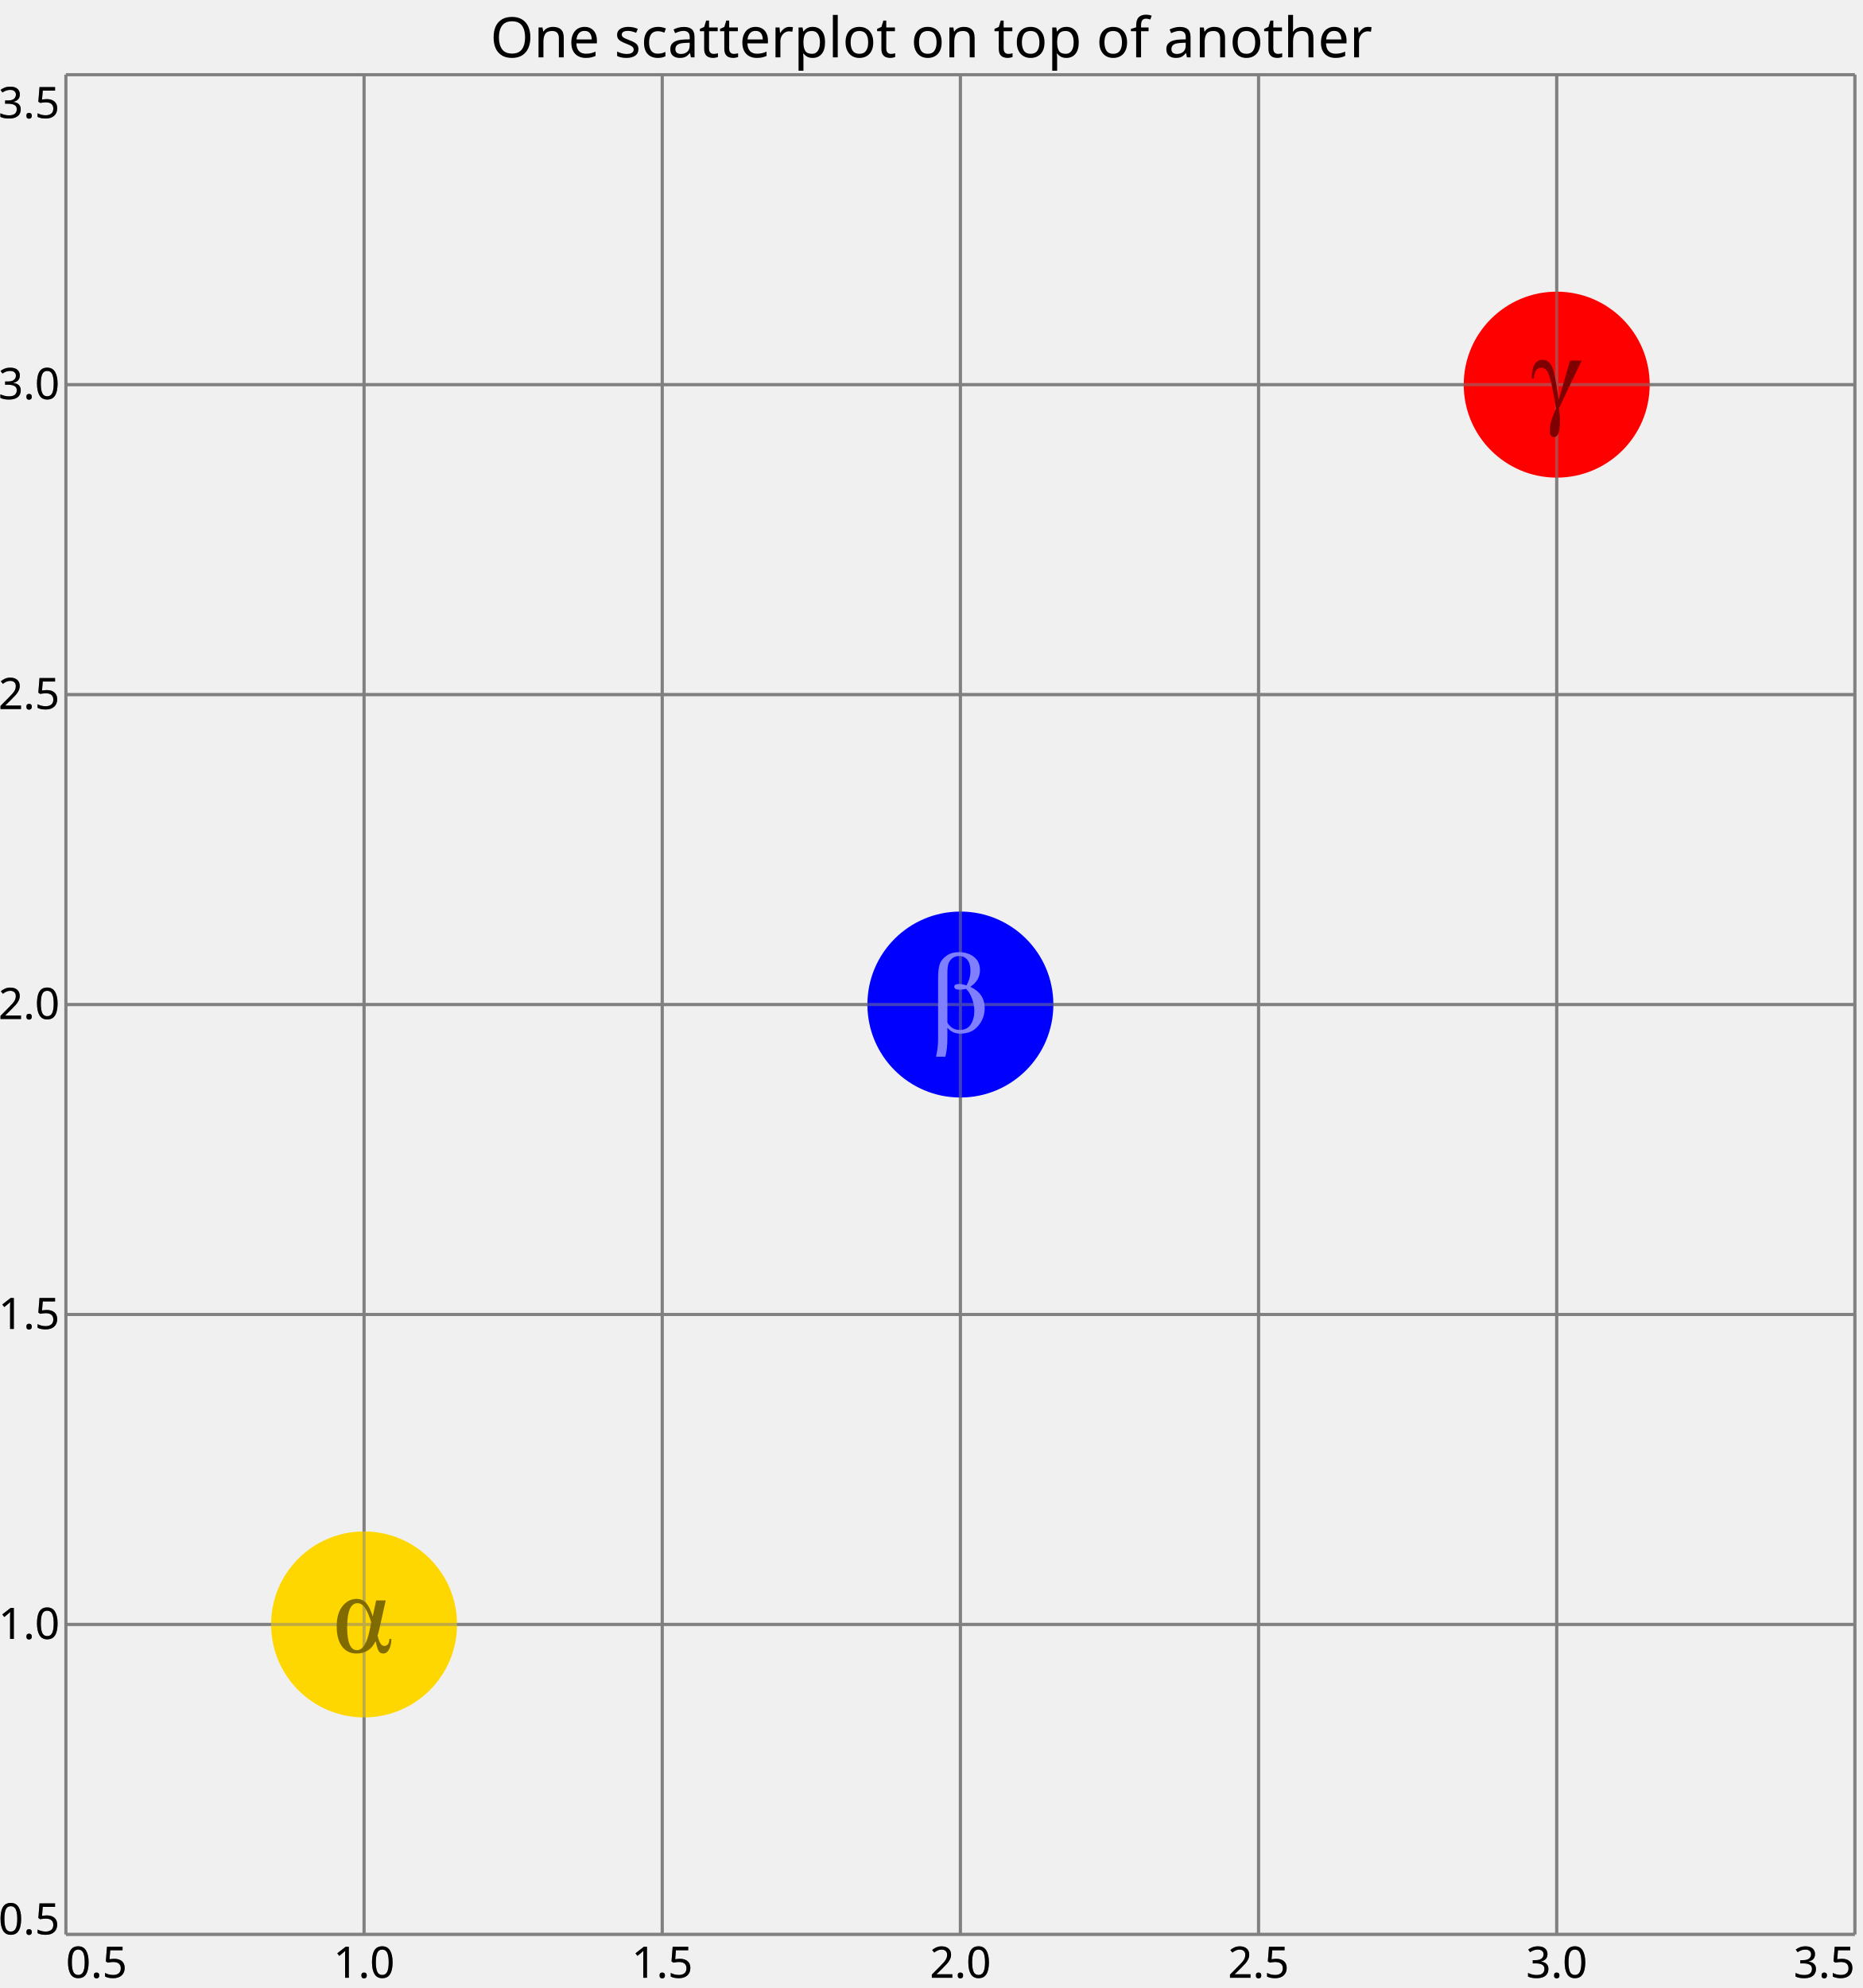
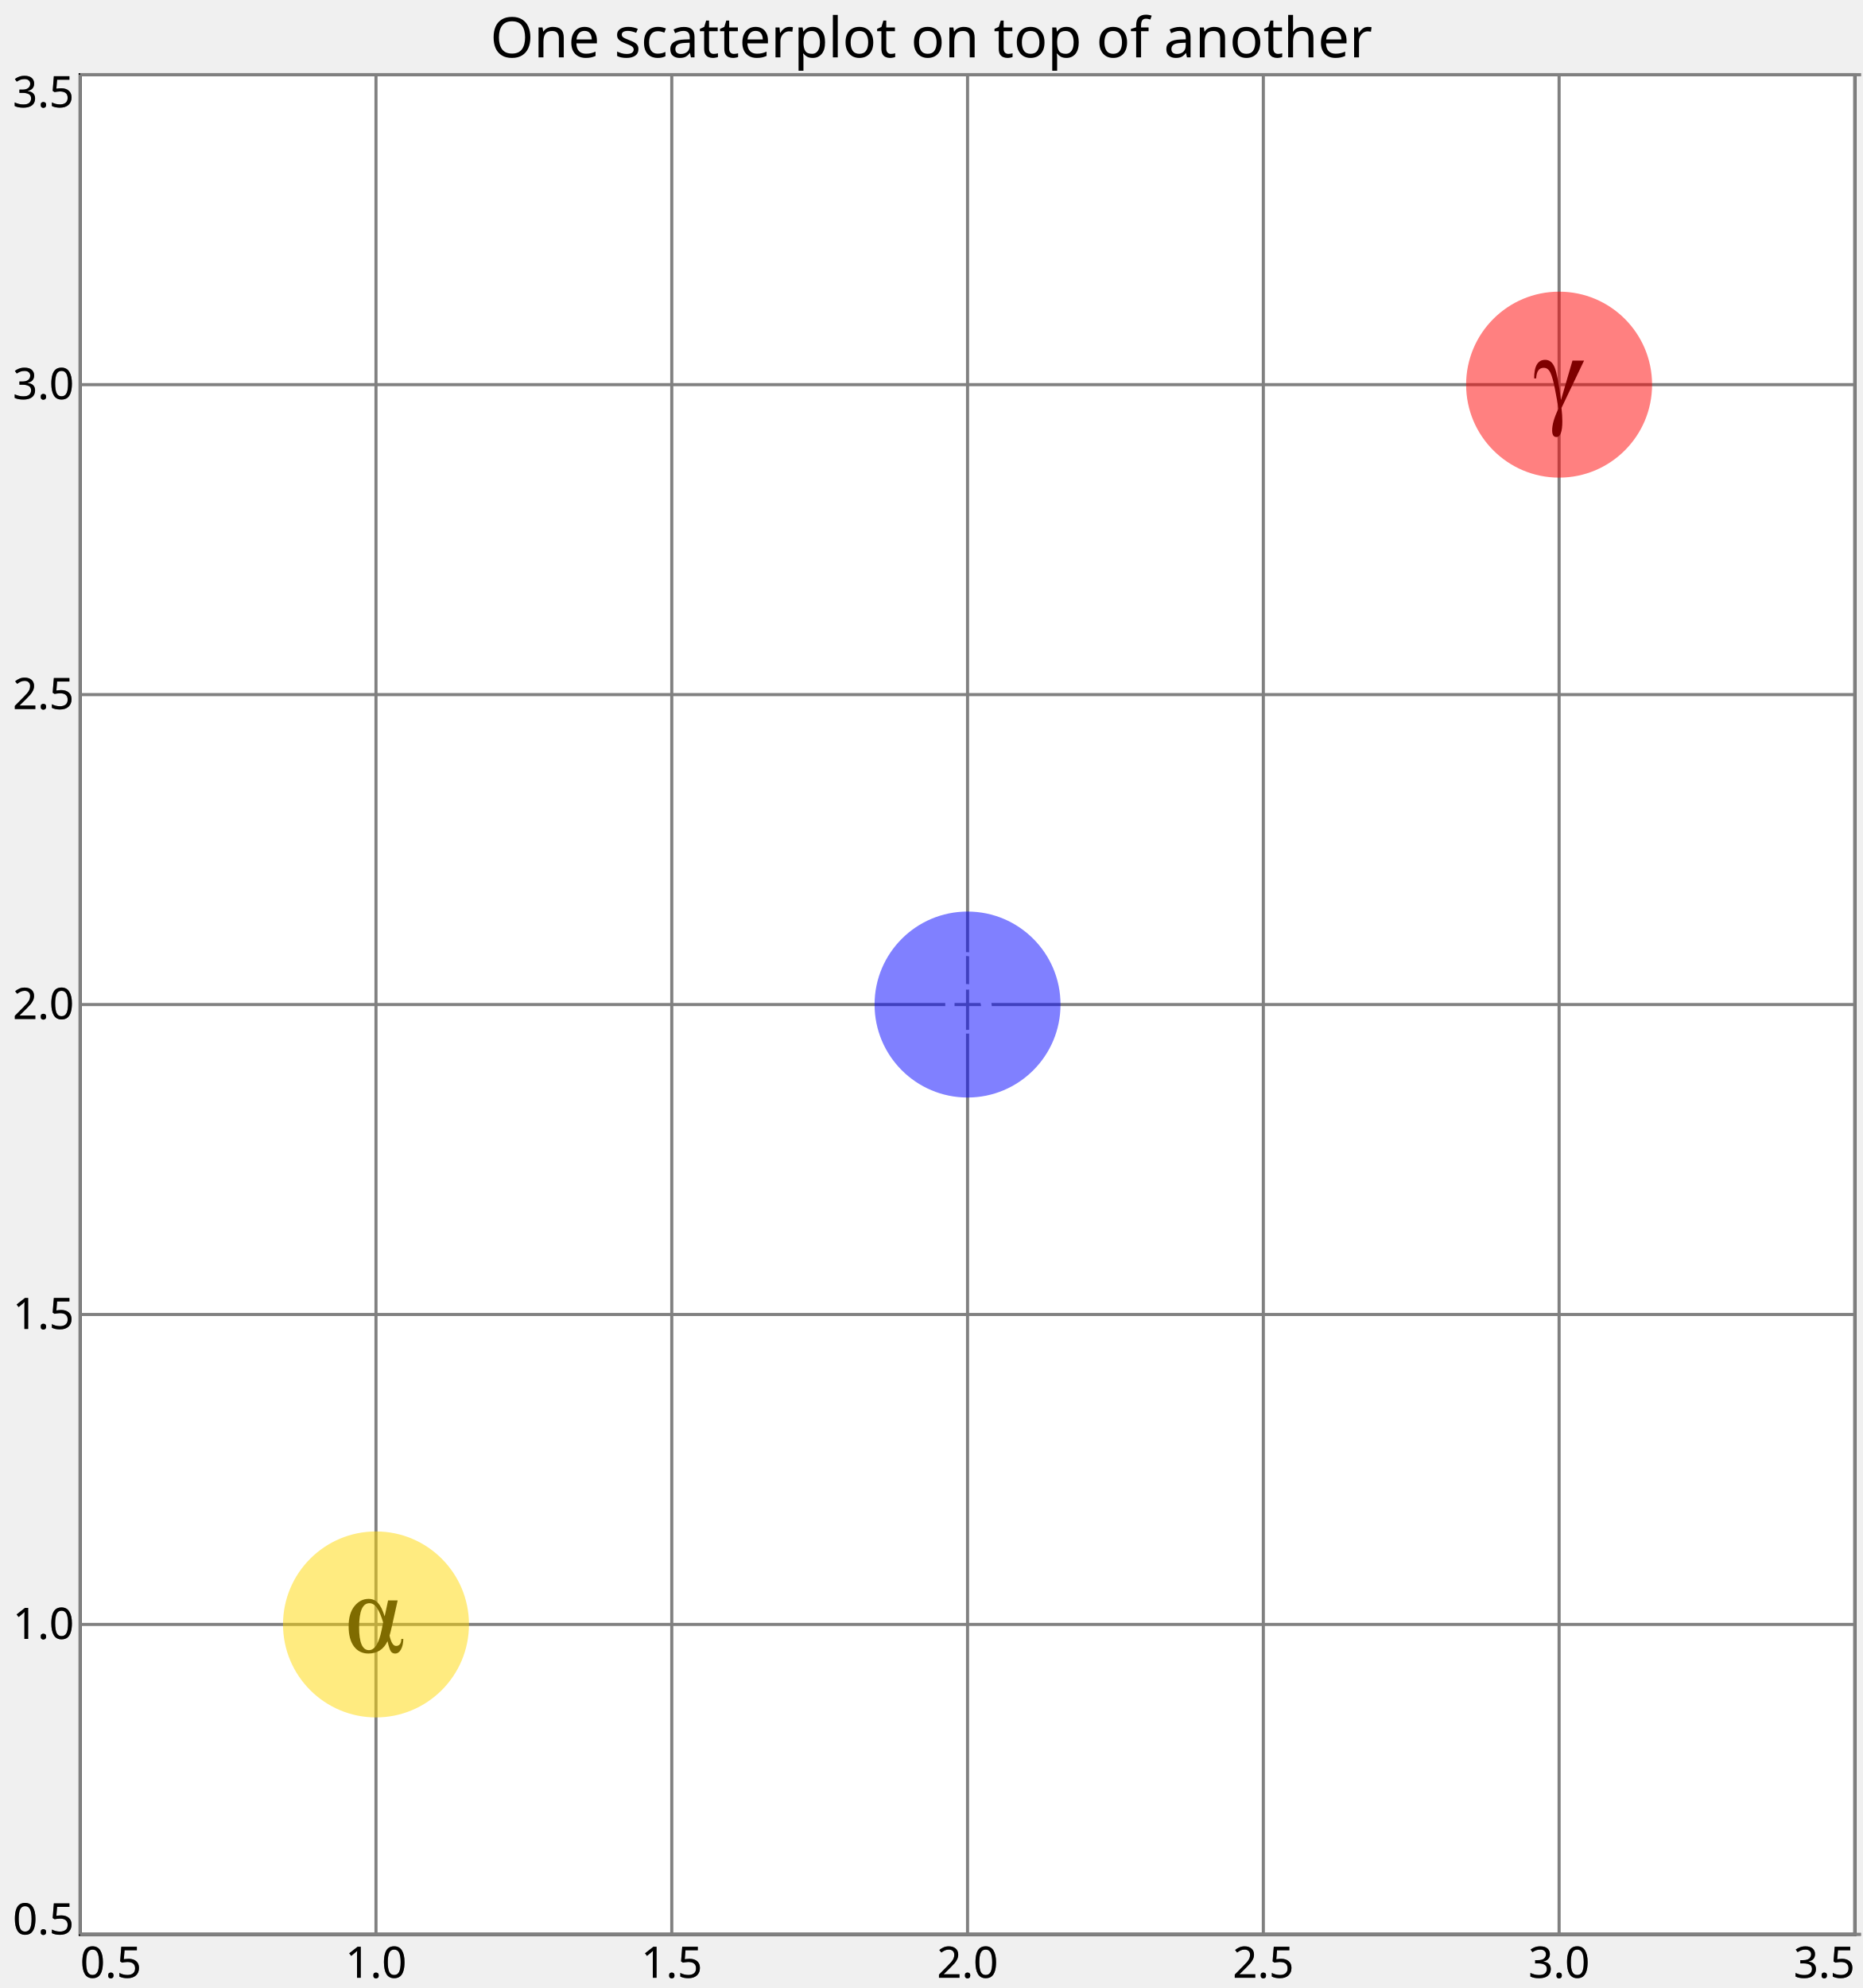
<svg xmlns="http://www.w3.org/2000/svg" width="601" height="641.4" viewBox="0 0 601 641.4" transform="translate(0.5, 0.5)">
  <g stroke="black" fill="white" font-family="sans-serif" font-size="14">
    <text x="300" y="18" stroke="none" fill="black" font-size="18" text-anchor="middle">One scatterplot on top of another</text>
    <g transform="translate(0,23.6)" opacity="1">
      <g stroke="black" fill="white" font-family="sans-serif" font-size="14">
+         <rect x="25.38" y="0" width="572.62" height="600" stroke="black" stroke-width="1" />
        <g>
-           <path d="M 20.76 600 V 0 M 116.967 600 V 0 M 213.173 600 V 0 M 309.38 600 V 0 M 405.587 600 V 0 M 501.793 600 V 0 M 598 600 V 0" stroke="gray" />
-           <g text-anchor="middle" stroke="none" fill="black">
-             <text x="20.76" y="614" text-anchor="start">0.5</text>
-             <text x="116.967" y="614">1.0</text>
-             <text x="213.173" y="614">1.5</text>
-             <text x="309.38" y="614">2.0</text>
-             <text x="405.587" y="614">2.5</text>
-             <text x="501.793" y="614">3.0</text>
+           <path d="M 25.38 0 V 600 M 120.817 0 V 600 M 216.253 0 V 600 M 311.69 0 V 600 M 407.127 0 V 600 M 502.563 0 V 600 M 598 0 V 600 M 25.38 0 H 600 M 25.38 600 H 600" stroke="gray" />
+           <g text-anchor="middle" stroke="none" fill="black" font-size="14">
+             <text x="25.38" y="614" text-anchor="start">0.5</text>
+             <text x="120.817" y="614">1.0</text>
+             <text x="216.253" y="614">1.5</text>
+             <text x="311.69" y="614">2.0</text>
+             <text x="407.127" y="614">2.5</text>
+             <text x="502.563" y="614">3.0</text>
            <text x="598" y="614" text-anchor="end">3.5</text>
          </g>
        </g>
        <g>
-           <path d="M 20.76 600 H 598 M 20.76 500 H 598 M 20.76 400 H 598 M 20.76 300 H 598 M 20.76 200 H 598 M 20.76 100 H 598 M 20.76 0 H 598" stroke="gray" />
-           <g text-anchor="end" stroke="none" fill="black">
-             <text x="18.76" y="600">0.5</text>
-             <text x="18.76" y="504.667">1.0</text>
-             <text x="18.76" y="404.667">1.5</text>
-             <text x="18.76" y="304.667">2.0</text>
-             <text x="18.76" y="204.667">2.5</text>
-             <text x="18.76" y="104.667">3.0</text>
-             <text x="18.76" y="14">3.5</text>
+           <path d="M 25.38 600 H 598 M 25.38 500 H 598 M 25.38 400 H 598 M 25.38 300 H 598 M 25.38 200 H 598 M 25.38 100 H 598 M 25.38 0 H 598 M 25.38 600 V 600 M 598 600 V 600" stroke="gray" />
+           <g text-anchor="end" stroke="none" fill="black" font-size="14">
+             <text x="23.38" y="600">0.5</text>
+             <text x="23.38" y="504.667">1.0</text>
+             <text x="23.38" y="404.667">1.5</text>
+             <text x="23.38" y="304.667">2.0</text>
+             <text x="23.38" y="204.667">2.5</text>
+             <text x="23.38" y="104.667">3.0</text>
+             <text x="23.38" y="10.5">3.5</text>
          </g>
        </g>
-         <g>
-           <circle cx="116.967" cy="500" r="30" fill="gold" stroke="none" href="https://en.wikipedia.org/wiki/Gold" />
-           <circle cx="309.38" cy="300" r="30" fill="blue" stroke="none" />
-           <circle cx="501.793" cy="100" r="30" fill="red" stroke="none" />
+         <defs>
+           <clipPath id="id11">
+             <rect x="25.38" y="0" width="572.62" height="600" />
+           </clipPath>
+         </defs>
+         <g clip-path="url(#id11)">
+           <a>
+             <circle cx="120.817" cy="500" r="30" fill="gold" stroke="none" />https://en.wikipedia.org/wiki/Gold</a>
+           <circle cx="311.69" cy="300" r="30" fill="blue" stroke="none" />
+           <circle cx="502.563" cy="100" r="30" fill="red" stroke="none" />
        </g>
      </g>
    </g>
    <g transform="translate(0,23.6)" opacity="0.5">
      <g stroke="black" fill="white" font-family="sans-serif" font-size="14">
+         <rect x="25.38" y="0" width="572.62" height="600" stroke="black" stroke-width="1" />
        <g>
-           <path d="M 20.76 600 V 0 M 116.967 600 V 0 M 213.173 600 V 0 M 309.38 600 V 0 M 405.587 600 V 0 M 501.793 600 V 0 M 598 600 V 0" stroke="gray" />
-           <g text-anchor="middle" stroke="none" fill="black">
-             <text x="20.76" y="614" text-anchor="start">0.5</text>
-             <text x="116.967" y="614">1.0</text>
-             <text x="213.173" y="614">1.5</text>
-             <text x="309.38" y="614">2.0</text>
-             <text x="405.587" y="614">2.5</text>
-             <text x="501.793" y="614">3.0</text>
+           <path d="M 25.38 0 V 600 M 120.817 0 V 600 M 216.253 0 V 600 M 311.69 0 V 600 M 407.127 0 V 600 M 502.563 0 V 600 M 598 0 V 600 M 25.38 0 H 600 M 25.38 600 H 600" stroke="gray" />
+           <g text-anchor="middle" stroke="none" fill="black" font-size="14">
+             <text x="25.38" y="614" text-anchor="start">0.5</text>
+             <text x="120.817" y="614">1.0</text>
+             <text x="216.253" y="614">1.5</text>
+             <text x="311.69" y="614">2.0</text>
+             <text x="407.127" y="614">2.5</text>
+             <text x="502.563" y="614">3.0</text>
            <text x="598" y="614" text-anchor="end">3.5</text>
          </g>
        </g>
        <g>
-           <path d="M 20.76 600 H 598 M 20.76 500 H 598 M 20.76 400 H 598 M 20.76 300 H 598 M 20.76 200 H 598 M 20.76 100 H 598 M 20.76 0 H 598" stroke="gray" />
-           <g text-anchor="end" stroke="none" fill="black">
-             <text x="18.76" y="600">0.5</text>
-             <text x="18.76" y="504.667">1.0</text>
-             <text x="18.76" y="404.667">1.5</text>
-             <text x="18.76" y="304.667">2.0</text>
-             <text x="18.76" y="204.667">2.5</text>
-             <text x="18.76" y="104.667">3.0</text>
-             <text x="18.76" y="14">3.5</text>
+           <path d="M 25.38 600 H 598 M 25.38 500 H 598 M 25.38 400 H 598 M 25.38 300 H 598 M 25.38 200 H 598 M 25.38 100 H 598 M 25.38 0 H 598 M 25.38 600 V 600 M 598 600 V 600" stroke="gray" />
+           <g text-anchor="end" stroke="none" fill="black" font-size="14">
+             <text x="23.38" y="600">0.5</text>
+             <text x="23.38" y="504.667">1.0</text>
+             <text x="23.38" y="404.667">1.5</text>
+             <text x="23.38" y="304.667">2.0</text>
+             <text x="23.38" y="204.667">2.5</text>
+             <text x="23.38" y="104.667">3.0</text>
+             <text x="23.38" y="10.5">3.5</text>
          </g>
        </g>
-         <g>
-           <path transform="translate(116.967, 500) scale(0.098) translate(-200,-200)" d="m239.84 120.88h31.498l-19.084 85.787q-5.56 24.458-7.597 30.016 7.412 34.093 21.493 34.093 16.676 0 17.232-22.975h6.67q-0.528 21.493-7.967 34.834-7.226 13.155-19.084 13.155-9.82 0-14.637-7.967-4.815-7.967-10.376-32.61-19.27 40.578-62.997 40.578-29.831 0-47.433-23.161-17.602-23.346-17.602-66.702 0-42.616 19.27-66.332 19.269-23.716 46.321-23.716 19.084 0 31.313 13.526 12.229 13.526 21.679 44.098zm-16.305 72.632q-8.708-29.831-19.455-46.507-10.746-16.861-25.755-16.861-33.907 0-33.907 79.302 0 75.226 32.425 75.226 28.163 0 41.689-66.332z" fill="black" stroke="none" />
-           <path transform="translate(309.38, 300) scale(0.098) translate(-200,-200)" d="m150.53 371.75h-30.572q6.67-31.313 6.67-56.697v-201.78q0-31.498 5.56-46.877 5.742-15.379 22.048-27.052 16.49-11.858 41.134-11.858 29.275 0 49.101 15.564 20.01 15.379 20.01 43.913 0 33.351-31.684 54.659 47.248 22.234 47.248 69.852 0 25.94-12.599 46.507-12.414 20.381-28.904 29.09-16.305 8.709-39.096 8.709-25.94 0-42.245-19.455v34.463q0 35.575-6.67 60.959zm6.67-112.1q14.452 23.902 40.393 23.902 25.013 0 36.686-18.158 11.673-18.343 11.673-44.469 0-20.011-7.782-40.763-7.597-20.937-19.64-31.869-11.117 2.779-20.011 2.779-18.713 0-18.713-9.82 0-8.894 15.749-8.894 9.82 0 24.458 4.447 13.155-22.234 13.155-48.359 0-23.346-10.376-35.76-10.191-12.414-26.681-12.414-13.155 0-22.604 7.411-9.264 7.412-12.785 17.787-3.523 10.191-3.523 33.537z" fill="white" stroke="none" />
-           <path transform="translate(501.793, 100) scale(0.098) translate(-200,-200)" d="m244.01 120.88h38.169l-74.299 155.82q2.777 25.014 2.777 43.727 0 52.065-19.455 52.065-14.081 0-14.081-21.864 0-28.534 20.751-71.52-4.075-26.681-11.487-64.294-7.226-37.613-15.008-53.918-7.597-16.305-21.864-16.305-23.346 0-25.014 34.834h-6.67q0-61.144 36.316-61.144 20.937 0 31.128 24.828 10.191 24.643 20.938 107.47z" fill="black" stroke="none" />
+         <defs>
+           <clipPath id="id12">
+             <rect x="25.38" y="0" width="572.62" height="600" />
+           </clipPath>
+         </defs>
+         <g clip-path="url(#id12)">
+           <path transform="translate(120.817, 500) scale(0.098) translate(-200,-200)" d="m239.84 120.88h31.498l-19.084 85.787q-5.56 24.458-7.597 30.016 7.412 34.093 21.493 34.093 16.676 0 17.232-22.975h6.67q-0.528 21.493-7.967 34.834-7.226 13.155-19.084 13.155-9.82 0-14.637-7.967-4.815-7.967-10.376-32.61-19.27 40.578-62.997 40.578-29.831 0-47.433-23.161-17.602-23.346-17.602-66.702 0-42.616 19.27-66.332 19.269-23.716 46.321-23.716 19.084 0 31.313 13.526 12.229 13.526 21.679 44.098zm-16.305 72.632q-8.708-29.831-19.455-46.507-10.746-16.861-25.755-16.861-33.907 0-33.907 79.302 0 75.226 32.425 75.226 28.163 0 41.689-66.332z" fill="black" stroke="none" />
+           <path transform="translate(311.69, 300) scale(0.098) translate(-200,-200)" d="m150.53 371.75h-30.572q6.67-31.313 6.67-56.697v-201.78q0-31.498 5.56-46.877 5.742-15.379 22.048-27.052 16.49-11.858 41.134-11.858 29.275 0 49.101 15.564 20.01 15.379 20.01 43.913 0 33.351-31.684 54.659 47.248 22.234 47.248 69.852 0 25.94-12.599 46.507-12.414 20.381-28.904 29.09-16.305 8.709-39.096 8.709-25.94 0-42.245-19.455v34.463q0 35.575-6.67 60.959zm6.67-112.1q14.452 23.902 40.393 23.902 25.013 0 36.686-18.158 11.673-18.343 11.673-44.469 0-20.011-7.782-40.763-7.597-20.937-19.64-31.869-11.117 2.779-20.011 2.779-18.713 0-18.713-9.82 0-8.894 15.749-8.894 9.82 0 24.458 4.447 13.155-22.234 13.155-48.359 0-23.346-10.376-35.76-10.191-12.414-26.681-12.414-13.155 0-22.604 7.411-9.264 7.412-12.785 17.787-3.523 10.191-3.523 33.537z" fill="white" stroke="none" />
+           <path transform="translate(502.563, 100) scale(0.098) translate(-200,-200)" d="m244.01 120.88h38.169l-74.299 155.82q2.777 25.014 2.777 43.727 0 52.065-19.455 52.065-14.081 0-14.081-21.864 0-28.534 20.751-71.52-4.075-26.681-11.487-64.294-7.226-37.613-15.008-53.918-7.597-16.305-21.864-16.305-23.346 0-25.014 34.834h-6.67q0-61.144 36.316-61.144 20.937 0 31.128 24.828 10.191 24.643 20.938 107.47z" fill="black" stroke="none" />
        </g>
      </g>
    </g>
  </g>
</svg>
